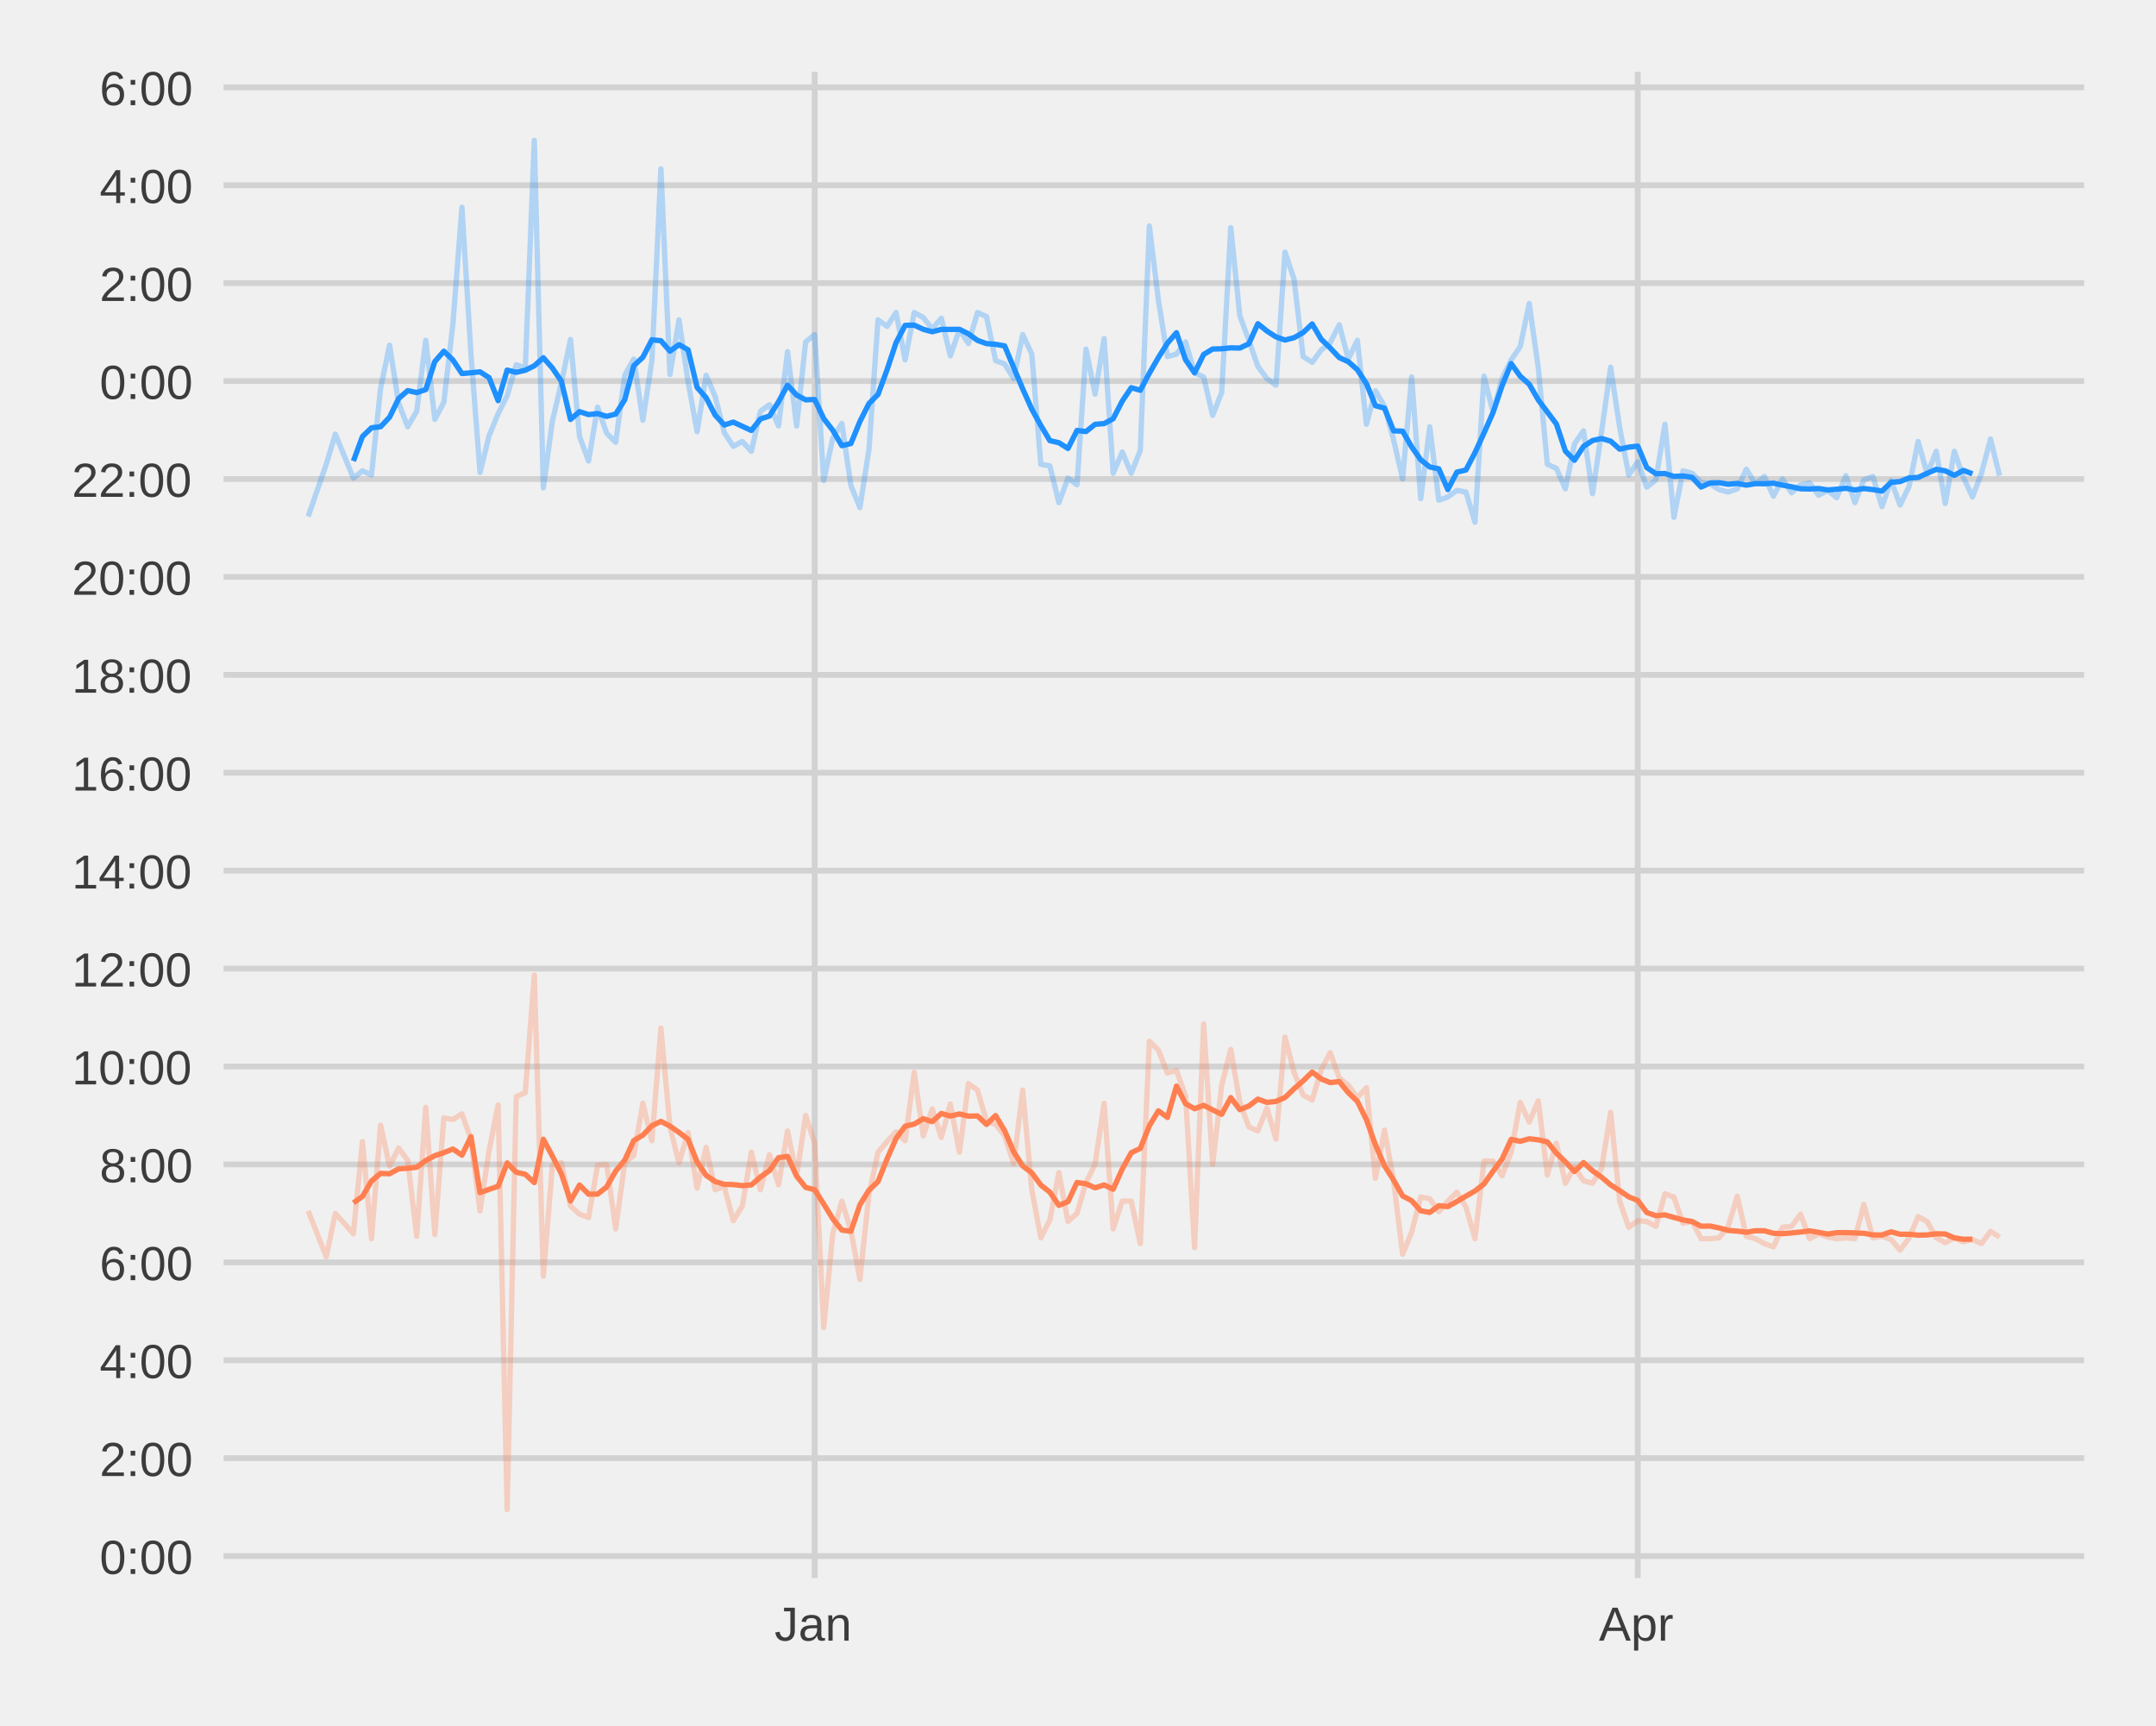
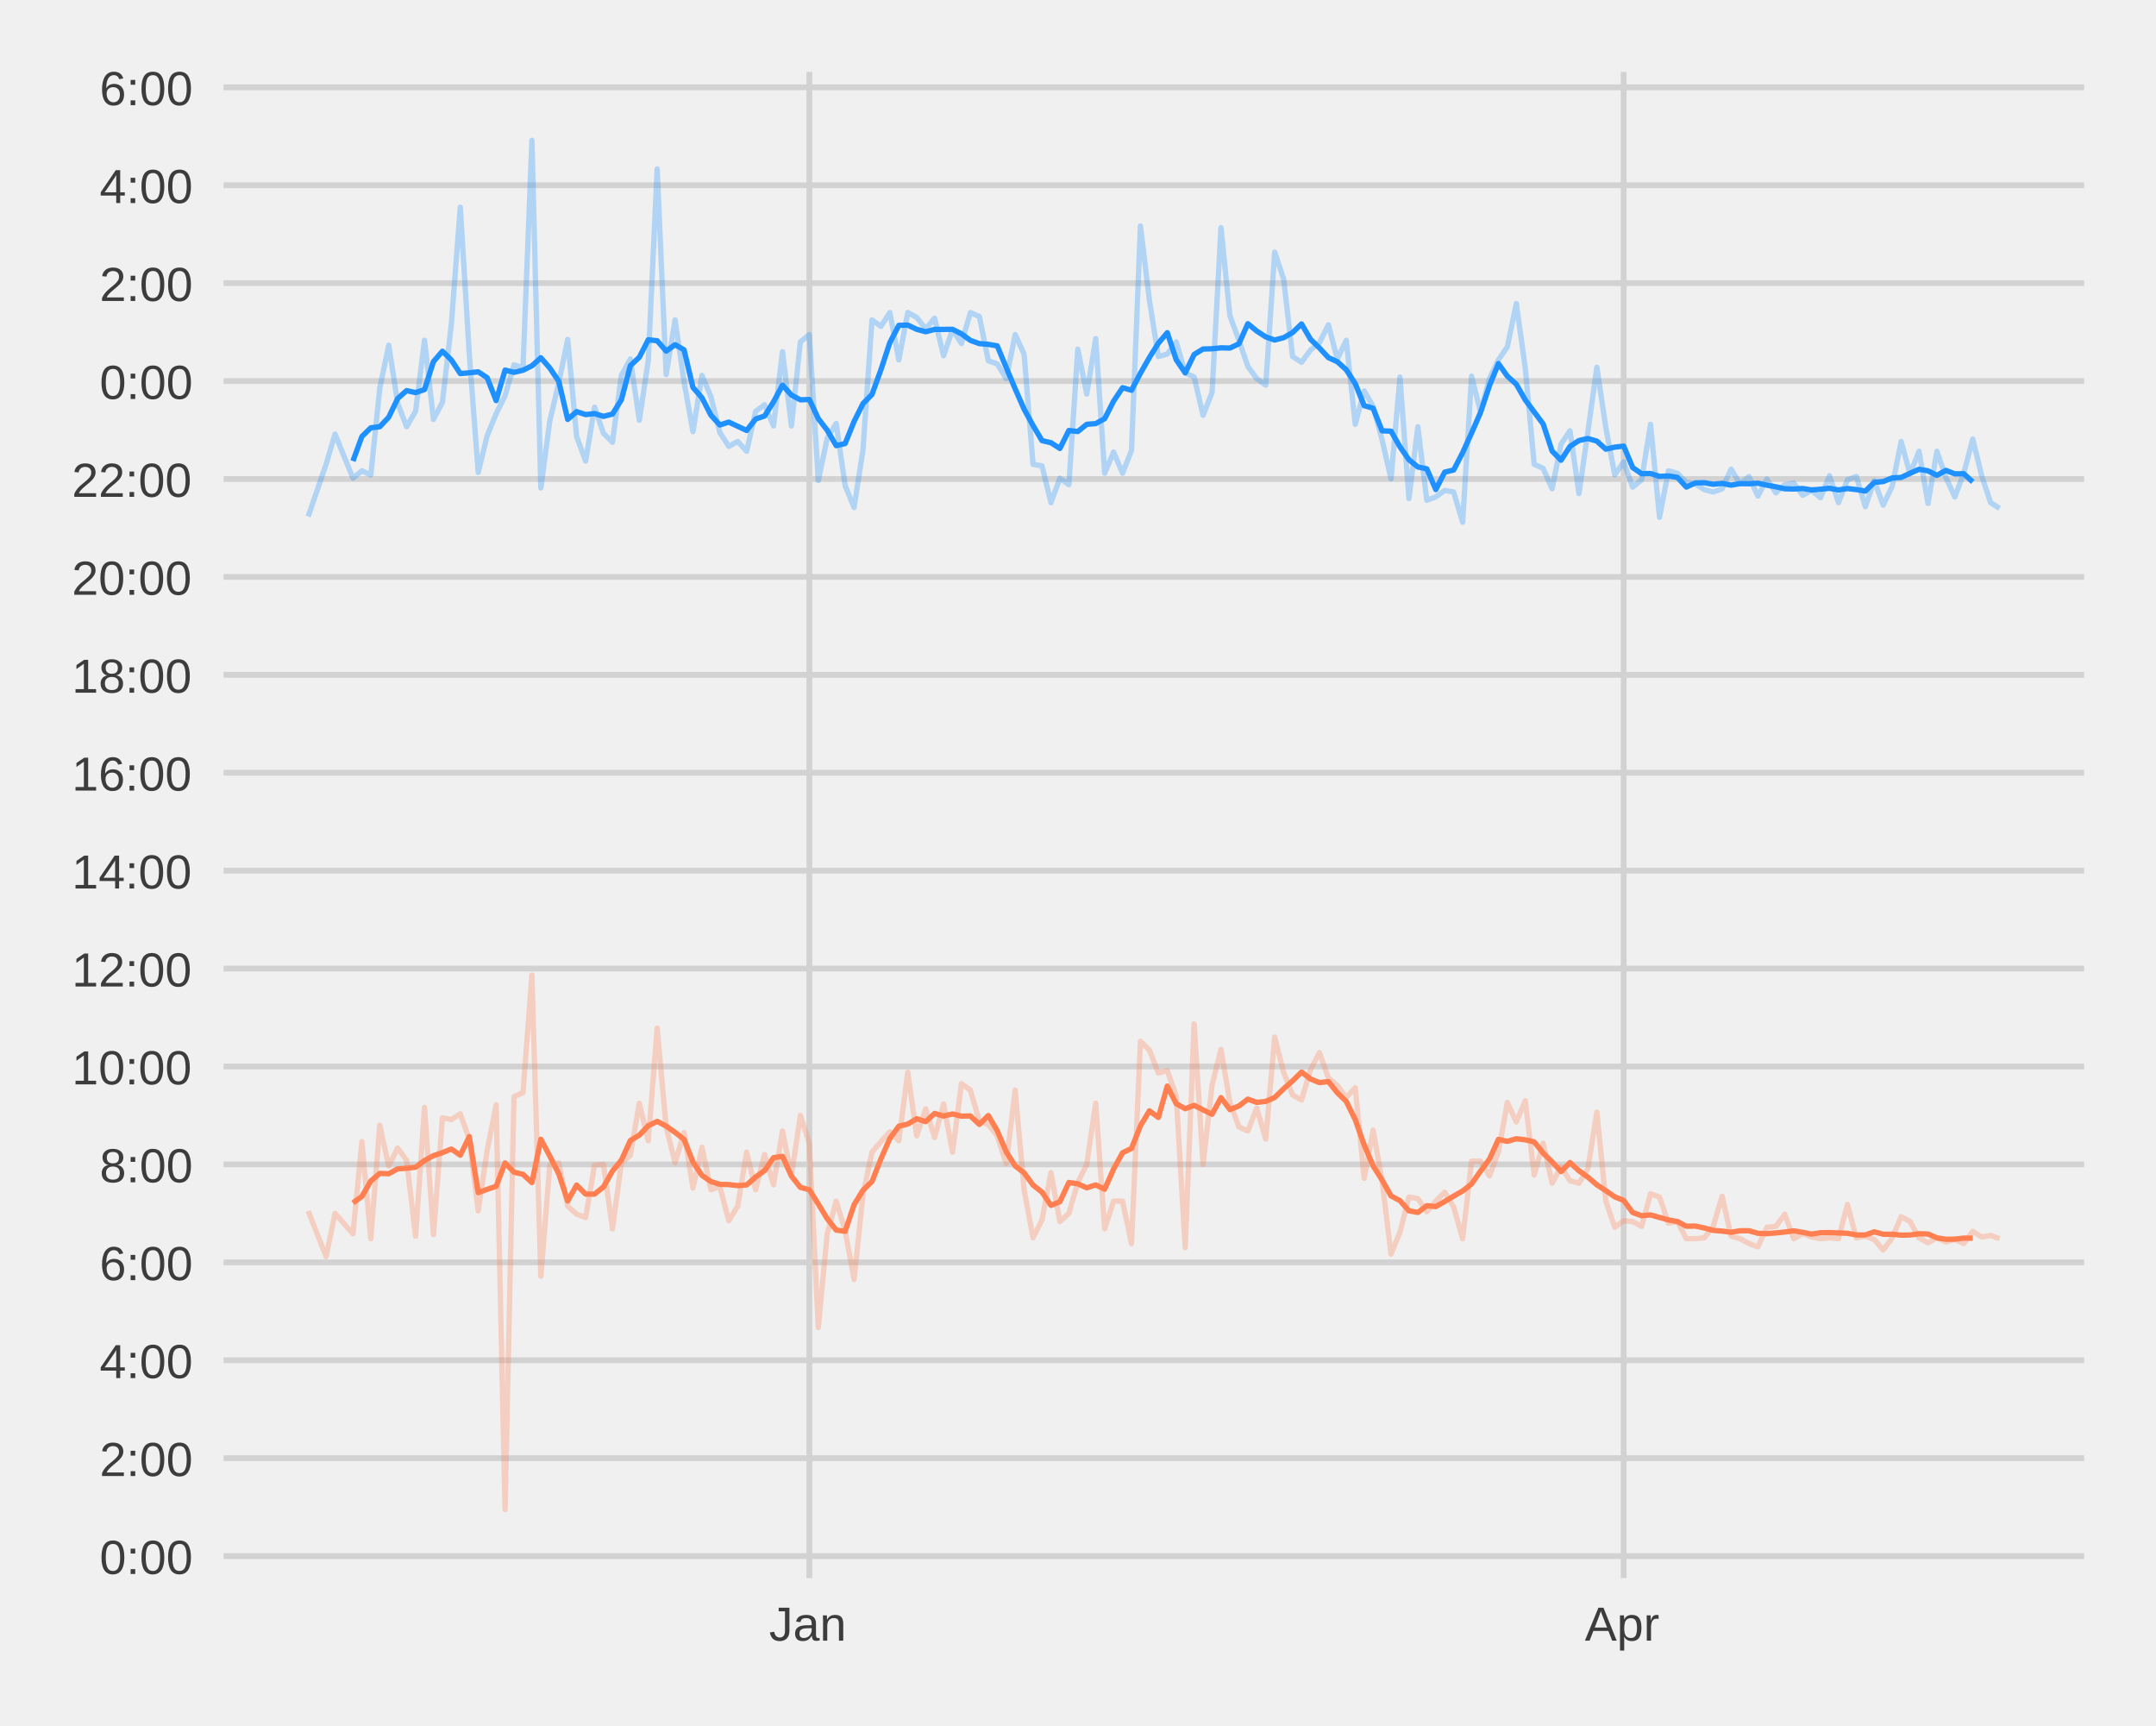
<svg xmlns="http://www.w3.org/2000/svg" viewBox="0 0 432.00 345.60">
  <defs>
    <style type="text/css">
    line, polyline, polygon, path, rect, circle {
      fill: none;
      stroke: #000000;
      stroke-linecap: round;
      stroke-linejoin: round;
      stroke-miterlimit: 10.00;
    }
  </style>
  </defs>
  <rect width="100%" height="100%" style="stroke: none; fill: #FFFFFF;" />
  <rect x="0.00" y="0.00" width="432.00" height="345.60" style="stroke-width: 1.16; stroke: none; fill: #F0F0F0;" />
  <defs>
    <clipPath id="cpNDQuODB8NDE3LjYwfDMxNi4xM3wxNC40MA==">
      <rect x="44.80" y="14.40" width="372.80" height="301.73" />
    </clipPath>
  </defs>
  <rect x="44.80" y="14.40" width="372.80" height="301.73" style="stroke-width: 1.16; stroke: none; fill: #F0F0F0;" clip-path="url(#cpNDQuODB8NDE3LjYwfDMxNi4xM3wxNC40MA==)" />
  <polyline points="44.80,311.74 417.60,311.74 " style="stroke-width: 1.16; stroke: #D2D2D2; stroke-linecap: butt;" clip-path="url(#cpNDQuODB8NDE3LjYwfDMxNi4xM3wxNC40MA==)" />
  <polyline points="44.80,292.12 417.60,292.12 " style="stroke-width: 1.16; stroke: #D2D2D2; stroke-linecap: butt;" clip-path="url(#cpNDQuODB8NDE3LjYwfDMxNi4xM3wxNC40MA==)" />
  <polyline points="44.80,272.50 417.60,272.50 " style="stroke-width: 1.16; stroke: #D2D2D2; stroke-linecap: butt;" clip-path="url(#cpNDQuODB8NDE3LjYwfDMxNi4xM3wxNC40MA==)" />
  <polyline points="44.80,252.89 417.60,252.89 " style="stroke-width: 1.16; stroke: #D2D2D2; stroke-linecap: butt;" clip-path="url(#cpNDQuODB8NDE3LjYwfDMxNi4xM3wxNC40MA==)" />
  <polyline points="44.80,233.27 417.60,233.27 " style="stroke-width: 1.16; stroke: #D2D2D2; stroke-linecap: butt;" clip-path="url(#cpNDQuODB8NDE3LjYwfDMxNi4xM3wxNC40MA==)" />
  <polyline points="44.80,213.65 417.60,213.65 " style="stroke-width: 1.16; stroke: #D2D2D2; stroke-linecap: butt;" clip-path="url(#cpNDQuODB8NDE3LjYwfDMxNi4xM3wxNC40MA==)" />
  <polyline points="44.80,194.04 417.60,194.04 " style="stroke-width: 1.16; stroke: #D2D2D2; stroke-linecap: butt;" clip-path="url(#cpNDQuODB8NDE3LjYwfDMxNi4xM3wxNC40MA==)" />
  <polyline points="44.80,174.42 417.60,174.42 " style="stroke-width: 1.16; stroke: #D2D2D2; stroke-linecap: butt;" clip-path="url(#cpNDQuODB8NDE3LjYwfDMxNi4xM3wxNC40MA==)" />
  <polyline points="44.80,154.80 417.60,154.80 " style="stroke-width: 1.16; stroke: #D2D2D2; stroke-linecap: butt;" clip-path="url(#cpNDQuODB8NDE3LjYwfDMxNi4xM3wxNC40MA==)" />
  <polyline points="44.80,135.19 417.60,135.19 " style="stroke-width: 1.16; stroke: #D2D2D2; stroke-linecap: butt;" clip-path="url(#cpNDQuODB8NDE3LjYwfDMxNi4xM3wxNC40MA==)" />
  <polyline points="44.80,115.57 417.60,115.57 " style="stroke-width: 1.16; stroke: #D2D2D2; stroke-linecap: butt;" clip-path="url(#cpNDQuODB8NDE3LjYwfDMxNi4xM3wxNC40MA==)" />
  <polyline points="44.80,95.96 417.60,95.96 " style="stroke-width: 1.16; stroke: #D2D2D2; stroke-linecap: butt;" clip-path="url(#cpNDQuODB8NDE3LjYwfDMxNi4xM3wxNC40MA==)" />
  <polyline points="44.80,76.34 417.60,76.34 " style="stroke-width: 1.16; stroke: #D2D2D2; stroke-linecap: butt;" clip-path="url(#cpNDQuODB8NDE3LjYwfDMxNi4xM3wxNC40MA==)" />
  <polyline points="44.80,56.72 417.60,56.72 " style="stroke-width: 1.16; stroke: #D2D2D2; stroke-linecap: butt;" clip-path="url(#cpNDQuODB8NDE3LjYwfDMxNi4xM3wxNC40MA==)" />
  <polyline points="44.80,37.11 417.60,37.11 " style="stroke-width: 1.16; stroke: #D2D2D2; stroke-linecap: butt;" clip-path="url(#cpNDQuODB8NDE3LjYwfDMxNi4xM3wxNC40MA==)" />
  <polyline points="44.80,17.49 417.60,17.49 " style="stroke-width: 1.16; stroke: #D2D2D2; stroke-linecap: butt;" clip-path="url(#cpNDQuODB8NDE3LjYwfDMxNi4xM3wxNC40MA==)" />
-   <polyline points="163.24,316.13 163.24,14.40 " style="stroke-width: 1.16; stroke: #D2D2D2; stroke-linecap: butt;" clip-path="url(#cpNDQuODB8NDE3LjYwfDMxNi4xM3wxNC40MA==)" />
-   <polyline points="328.16,316.13 328.16,14.40 " style="stroke-width: 1.16; stroke: #D2D2D2; stroke-linecap: butt;" clip-path="url(#cpNDQuODB8NDE3LjYwfDMxNi4xM3wxNC40MA==)" />
-   <polyline points="61.75,242.59 65.37,251.74 67.19,243.08 70.81,247.16 72.62,228.69 74.44,248.15 76.25,225.42 78.06,233.60 79.87,230.00 81.69,232.45 83.50,247.66 85.31,221.83 87.12,247.33 88.93,223.95 90.75,224.28 92.56,223.13 94.37,228.20 96.18,242.59 98.00,230.49 99.81,221.34 101.62,302.42 103.43,219.70 105.25,218.88 107.06,195.34 108.87,255.67 110.68,233.43 112.49,232.94 114.31,241.61 116.12,243.24 117.93,243.90 119.74,233.43 121.56,233.27 123.37,246.18 125.18,232.94 126.99,231.47 128.81,221.01 130.62,228.53 132.43,205.97 134.24,225.75 136.05,232.94 137.87,226.89 139.68,238.01 141.49,229.84 143.30,238.34 145.12,237.68 146.93,244.55 148.74,241.61 150.55,230.82 152.37,238.34 154.18,231.31 155.99,237.36 157.80,226.57 159.62,235.56 161.43,223.46 163.24,229.02 165.05,265.96 166.86,247.16 168.68,240.63 170.49,246.51 172.30,256.32 174.11,239.32 175.93,230.82 177.74,228.69 179.55,226.73 181.36,228.53 183.18,214.80 184.99,227.55 186.80,222.15 188.61,227.88 190.42,221.17 192.24,230.82 194.05,217.09 195.86,218.39 197.67,224.61 199.49,225.26 201.30,227.55 203.11,233.11 204.92,218.39 206.74,238.34 208.55,247.98 210.36,244.39 212.17,234.90 213.99,244.71 215.80,243.08 217.61,236.87 219.42,233.27 221.23,221.01 223.05,246.18 224.86,240.63 226.67,240.63 228.48,249.13 230.30,208.59 232.11,210.38 233.92,214.96 235.73,214.47 237.55,219.54 239.36,249.94 241.17,205.15 242.98,233.27 244.79,217.41 246.61,210.22 248.42,220.85 250.23,225.75 252.04,226.57 253.86,221.99 255.67,228.20 257.48,207.77 259.29,214.80 261.11,219.37 262.92,220.36 264.73,214.31 266.54,210.87 268.35,215.94 270.17,217.41 271.98,219.87 273.79,217.90 275.60,236.05 277.42,226.40 279.23,236.54 281.04,251.25 282.85,246.84 284.67,239.81 286.48,240.14 288.29,242.75 290.10,240.63 291.92,238.83 293.73,241.77 295.54,248.15 297.35,232.62 299.16,232.62 300.98,235.56 302.79,230.82 304.60,220.85 306.41,224.77 308.23,220.52 310.04,235.39 311.85,229.02 313.66,237.03 315.48,233.76 317.29,236.54 319.10,237.03 320.91,234.09 322.72,222.81 324.54,240.63 326.35,245.86 328.16,244.55 329.97,244.71 331.79,245.69 333.60,239.15 335.41,239.81 337.22,245.04 339.04,244.71 340.85,248.15 342.66,248.15 344.47,247.98 346.28,245.69 348.10,239.65 349.91,247.66 351.72,248.15 353.53,249.13 355.35,249.78 357.16,245.86 358.97,245.69 360.78,243.24 362.60,248.15 364.41,247.16 366.22,247.82 368.03,248.15 369.85,247.98 371.66,248.15 373.47,241.28 375.28,247.98 377.09,247.66 378.91,248.31 380.72,250.43 382.53,247.98 384.34,243.73 386.16,244.71 387.97,247.98 389.78,248.96 391.59,247.98 393.41,248.80 395.22,248.31 397.03,249.13 398.84,246.67 400.65,247.82 " style="stroke-width: 1.07; stroke: #FF7F50; stroke-opacity: 0.30; stroke-linecap: butt;" clip-path="url(#cpNDQuODB8NDE3LjYwfDMxNi4xM3wxNC40MA==)" />
-   <polyline points="61.75,103.47 65.37,93.01 67.19,86.96 70.81,95.79 72.62,94.32 74.44,95.14 76.25,77.81 78.06,69.15 79.87,80.75 81.69,85.49 83.50,82.39 85.31,68.17 87.12,84.02 88.93,80.59 90.75,64.90 92.56,41.52 94.37,70.94 96.18,94.65 98.00,87.29 99.81,82.88 101.62,79.28 103.43,73.07 105.25,73.72 107.06,28.12 108.87,97.75 110.68,84.35 112.49,76.67 114.31,68.00 116.12,87.45 117.93,92.36 119.74,81.57 121.56,86.80 123.37,88.60 125.18,75.19 126.99,71.93 128.81,84.19 130.62,72.25 132.43,33.84 134.24,75.03 136.05,64.08 137.87,76.50 139.68,86.47 141.49,75.19 143.30,79.44 145.12,86.64 146.93,89.42 148.74,88.44 150.55,90.40 152.37,82.39 154.18,81.08 155.99,85.33 157.80,70.45 159.62,85.33 161.43,68.49 163.24,67.02 165.05,96.28 166.86,87.78 168.68,84.84 170.49,97.26 172.30,101.68 174.11,90.07 175.93,64.08 177.74,65.39 179.55,62.61 181.36,72.09 183.18,62.61 184.99,63.59 186.80,65.88 188.61,63.75 190.42,71.27 192.24,66.04 194.05,68.82 195.86,62.61 197.67,63.42 199.49,72.25 201.30,72.91 203.11,75.85 204.92,67.02 206.74,70.94 208.55,93.01 210.36,93.34 212.17,100.70 213.99,95.79 215.80,97.10 217.61,69.96 219.42,78.95 221.23,67.84 223.05,94.81 224.86,90.56 226.67,94.81 228.48,90.23 230.30,45.28 232.11,60.16 233.92,71.43 235.73,70.94 237.55,68.49 239.36,74.70 241.17,75.52 242.98,83.20 244.79,78.63 246.61,45.61 248.42,63.26 250.23,68.17 252.04,73.40 253.86,75.85 255.67,77.16 257.48,50.51 259.29,55.90 261.11,71.43 262.92,72.58 264.73,70.13 266.54,68.66 268.35,65.06 270.17,71.93 271.98,68.17 273.79,85.00 275.60,78.30 277.42,81.41 279.23,88.11 281.04,95.96 282.85,75.52 284.67,99.88 286.48,85.49 288.29,100.21 290.10,99.55 291.92,98.24 293.73,98.57 295.54,104.62 297.35,75.36 299.16,82.55 300.98,75.85 302.79,72.09 304.60,69.47 306.41,60.81 308.23,73.72 310.04,93.01 311.85,93.83 313.66,97.92 315.48,88.93 317.29,86.31 319.10,98.90 320.91,86.47 322.72,73.56 324.54,85.66 326.35,95.14 328.16,92.52 329.97,97.59 331.79,96.12 333.60,85.00 335.41,103.64 337.22,94.32 339.04,94.81 340.85,96.61 342.66,96.94 344.47,98.08 346.28,98.57 348.10,97.92 349.91,93.99 351.72,96.94 353.53,95.46 355.35,99.39 357.16,95.96 358.97,98.73 360.78,97.10 362.60,96.77 364.41,99.22 366.22,98.24 368.03,99.71 369.85,95.30 371.66,100.70 373.47,96.12 375.28,95.46 377.09,101.51 378.91,96.28 380.72,101.19 382.53,97.43 384.34,88.44 386.16,94.97 387.97,90.40 389.78,100.86 391.59,90.40 393.41,95.63 395.22,99.55 397.03,94.81 398.84,87.95 400.65,95.30 " style="stroke-width: 1.07; stroke: #1E90FF; stroke-opacity: 0.30; stroke-linecap: butt;" clip-path="url(#cpNDQuODB8NDE3LjYwfDMxNi4xM3wxNC40MA==)" />
-   <polyline points="70.81,240.98 72.62,239.69 74.44,236.59 76.25,235.07 78.06,235.14 79.87,234.16 81.69,234.04 83.50,233.83 85.31,232.50 87.12,231.52 88.93,230.91 90.75,230.19 92.56,231.42 94.37,227.71 96.18,238.92 98.00,238.27 99.81,237.66 101.62,232.97 103.43,234.83 105.25,235.25 107.06,236.91 108.87,228.23 110.68,231.59 112.49,235.16 114.31,240.60 116.12,237.40 117.93,239.22 119.74,239.22 121.56,237.78 123.37,234.60 125.18,232.41 126.99,228.48 128.81,227.41 130.62,225.52 132.43,224.65 134.24,225.59 136.05,226.85 137.87,228.25 139.68,232.78 141.49,235.46 143.30,236.70 145.12,237.26 146.93,237.31 148.74,237.52 150.55,237.38 152.37,235.79 154.18,234.51 155.99,231.92 157.80,231.66 159.62,235.61 161.43,237.87 163.24,238.34 165.05,241.19 166.86,244.15 168.68,246.42 170.49,246.67 172.30,241.35 174.11,238.43 175.93,236.70 177.74,232.17 179.55,228.06 181.36,225.61 183.18,225.19 184.99,224.12 186.80,224.70 188.61,223.06 190.42,223.58 192.24,223.16 194.05,223.60 195.86,223.56 197.67,225.26 199.49,223.48 201.30,226.52 203.11,230.75 204.92,233.57 206.74,234.95 208.55,237.40 210.36,238.83 212.17,241.47 213.99,240.74 215.80,236.89 217.61,237.15 219.42,237.96 221.23,237.38 223.05,238.24 224.86,234.20 226.67,230.93 228.48,230.07 230.30,225.54 232.11,222.53 233.92,223.86 235.73,217.58 237.55,221.10 239.36,222.11 241.17,221.43 242.98,222.34 244.79,223.23 246.61,219.89 248.42,222.29 250.23,221.57 252.04,220.19 253.86,220.85 255.67,220.64 257.48,219.87 259.29,218.11 261.11,216.53 262.92,214.77 264.73,216.15 266.54,216.88 268.35,216.67 270.17,218.91 271.98,220.64 273.79,224.30 275.60,229.35 277.42,233.55 279.23,236.40 281.04,239.58 282.85,240.53 284.67,242.56 286.48,242.89 288.29,241.54 290.10,241.72 291.92,240.70 293.73,239.62 295.54,238.59 297.35,237.19 299.16,234.62 300.98,232.20 302.79,228.25 304.60,228.65 306.41,228.13 308.23,228.34 310.04,228.76 311.85,231.00 313.66,232.76 315.48,234.69 317.29,232.90 319.10,234.55 320.91,235.82 322.72,237.36 324.54,238.52 326.35,239.76 328.16,240.49 329.97,242.91 331.79,243.55 333.60,243.38 335.41,243.90 337.22,244.39 339.04,244.71 340.85,245.65 342.66,245.62 344.47,246.00 346.28,246.49 348.10,246.63 349.91,246.86 351.72,246.56 353.53,246.56 355.35,247.07 357.16,247.14 358.97,247.00 360.78,246.81 362.60,246.58 364.41,246.88 366.22,247.23 368.03,246.95 369.85,246.93 371.66,247.00 373.47,247.07 375.28,247.40 377.09,247.40 378.91,246.77 380.72,247.26 382.53,247.26 384.34,247.44 386.16,247.40 387.97,247.16 389.78,247.21 391.59,247.98 393.41,248.26 395.22,248.24 " style="stroke-width: 1.07; stroke: #FF7F50; stroke-linecap: butt;" clip-path="url(#cpNDQuODB8NDE3LjYwfDMxNi4xM3wxNC40MA==)" />
-   <polyline points="70.81,92.36 72.62,87.45 74.44,85.70 76.25,85.49 78.06,83.58 79.87,79.84 81.69,78.25 83.50,78.65 85.31,78.04 87.12,72.44 88.93,70.36 90.75,72.11 92.56,74.84 94.37,74.68 96.18,74.49 98.00,75.66 99.81,80.26 101.62,74.14 103.43,74.59 105.25,74.17 107.06,73.28 108.87,71.67 110.68,73.72 112.49,76.39 114.31,84.02 116.12,82.46 117.93,83.06 119.74,82.85 121.56,83.41 123.37,82.95 125.18,80.08 126.99,73.26 128.81,71.57 130.62,68.07 132.43,68.26 134.24,70.34 136.05,69.05 137.87,70.08 139.68,77.62 141.49,79.68 143.30,83.16 145.12,85.14 146.93,84.56 148.74,85.40 150.55,86.24 152.37,83.93 154.18,83.34 155.99,80.50 157.80,77.16 159.62,79.14 161.43,80.10 163.24,80.03 165.05,83.86 166.86,86.19 168.68,89.28 170.49,88.86 172.30,84.44 174.11,80.85 175.93,79.02 177.74,74.07 179.55,68.63 181.36,65.18 183.18,65.13 184.99,65.97 186.80,66.46 188.61,65.99 190.42,65.99 192.24,65.97 194.05,66.88 195.86,68.19 197.67,68.84 199.49,68.98 201.30,69.29 203.11,73.63 204.92,77.90 206.74,81.97 208.55,85.24 210.36,88.27 212.17,88.69 213.99,89.84 215.80,86.24 217.61,86.45 219.42,85.00 221.23,84.86 223.05,83.88 224.86,80.36 226.67,77.67 228.48,78.18 230.30,74.77 232.11,71.62 233.92,68.75 235.73,66.65 237.55,72.07 239.36,74.70 241.17,71.01 242.98,69.92 244.79,69.87 246.61,69.68 248.42,69.73 250.23,68.87 252.04,64.85 253.86,66.32 255.67,67.49 257.48,68.12 259.29,67.65 261.11,66.62 262.92,64.90 264.73,67.96 266.54,69.71 268.35,71.64 270.17,72.46 271.98,74.07 273.79,76.85 275.60,81.27 277.42,81.78 279.23,86.31 281.04,86.38 282.85,89.51 284.67,92.10 286.48,93.55 288.29,93.92 290.10,98.08 291.92,94.58 293.73,94.16 295.54,90.68 297.35,86.75 299.16,82.64 300.98,77.25 302.79,72.84 304.60,75.36 306.41,76.97 308.23,80.12 310.04,82.53 311.85,84.93 313.66,90.37 315.48,92.20 317.29,89.42 319.10,88.25 320.91,87.85 322.72,88.37 324.54,89.98 326.35,89.58 328.16,89.37 329.97,93.67 331.79,94.90 333.60,94.86 335.41,95.44 337.22,95.35 339.04,95.63 340.85,97.57 342.66,96.75 344.47,96.70 346.28,97.01 348.10,96.84 349.91,97.19 351.72,96.89 353.53,96.91 355.35,96.80 357.16,97.19 358.97,97.52 360.78,97.92 362.60,97.96 364.41,97.87 366.22,98.15 368.03,98.01 369.85,97.82 371.66,98.15 373.47,97.87 375.28,98.08 377.09,98.38 378.91,96.63 380.72,96.47 382.53,95.74 384.34,95.65 386.16,94.81 387.97,94.02 389.78,94.32 391.59,95.23 393.41,94.23 395.22,94.93 " style="stroke-width: 1.07; stroke: #1E90FF; stroke-linecap: butt;" clip-path="url(#cpNDQuODB8NDE3LjYwfDMxNi4xM3wxNC40MA==)" />
+   <polyline points="162.17,316.13 162.17,14.40 " style="stroke-width: 1.16; stroke: #D2D2D2; stroke-linecap: butt;" clip-path="url(#cpNDQuODB8NDE3LjYwfDMxNi4xM3wxNC40MA==)" />
+   <polyline points="325.34,316.13 325.34,14.40 " style="stroke-width: 1.16; stroke: #D2D2D2; stroke-linecap: butt;" clip-path="url(#cpNDQuODB8NDE3LjYwfDMxNi4xM3wxNC40MA==)" />
+   <polyline points="61.75,242.59 65.34,251.74 67.13,243.08 70.72,247.16 72.51,228.69 74.30,248.15 76.09,225.42 77.89,233.60 79.68,230.00 81.47,232.45 83.27,247.66 85.06,221.83 86.85,247.33 88.65,223.95 90.44,224.28 92.23,223.13 94.03,228.20 95.82,242.59 97.61,230.49 99.41,221.34 101.20,302.42 102.99,219.70 104.79,218.88 106.58,195.34 108.37,255.67 110.16,233.43 111.96,232.94 113.75,241.61 115.54,243.24 117.34,243.90 119.13,233.43 120.92,233.27 122.72,246.18 124.51,232.94 126.30,231.47 128.10,221.01 129.89,228.53 131.68,205.97 133.48,225.75 135.27,232.94 137.06,226.89 138.85,238.01 140.65,229.84 142.44,238.34 144.23,237.68 146.03,244.55 147.82,241.61 149.61,230.82 151.41,238.34 153.20,231.31 154.99,237.36 156.79,226.57 158.58,235.56 160.37,223.46 162.17,229.02 163.96,265.96 165.75,247.16 167.55,240.63 169.34,246.51 171.13,256.32 172.92,239.32 174.72,230.82 176.51,228.69 178.30,226.73 180.10,228.53 181.89,214.80 183.68,227.55 185.48,222.15 187.27,227.88 189.06,221.17 190.86,230.82 192.65,217.09 194.44,218.39 196.24,224.61 198.03,225.26 199.82,227.55 201.62,233.11 203.41,218.39 205.20,238.34 206.99,247.98 208.79,244.39 210.58,234.90 212.37,244.71 214.17,243.08 215.96,236.87 217.75,233.27 219.55,221.01 221.34,246.18 223.13,240.63 224.93,240.63 226.72,249.13 228.51,208.59 230.31,210.38 232.10,214.96 233.89,214.47 235.68,219.54 237.48,249.94 239.27,205.15 241.06,233.27 242.86,217.41 244.65,210.22 246.44,220.85 248.24,225.75 250.03,226.57 251.82,221.99 253.62,228.20 255.41,207.77 257.20,214.80 259.00,219.37 260.79,220.36 262.58,214.31 264.38,210.87 266.17,215.94 267.96,217.41 269.75,219.87 271.55,217.90 273.34,236.05 275.13,226.40 276.93,236.54 278.72,251.25 280.51,246.84 282.31,239.81 284.10,240.14 285.89,242.75 287.69,240.63 289.48,238.83 291.27,241.77 293.07,248.15 294.86,232.62 296.65,232.62 298.45,235.56 300.24,230.82 302.03,220.85 303.82,224.77 305.62,220.52 307.41,235.39 309.20,229.02 311.00,237.03 312.79,233.76 314.58,236.54 316.38,237.03 318.17,234.09 319.96,222.81 321.76,240.63 323.55,245.86 325.34,244.55 327.14,244.71 328.93,245.69 330.72,239.15 332.52,239.81 334.31,245.04 336.10,244.71 337.89,248.15 339.69,248.15 341.48,247.98 343.27,245.69 345.07,239.65 346.86,247.66 348.65,248.15 350.45,249.13 352.24,249.78 354.03,245.86 355.83,245.69 357.62,243.24 359.41,248.15 361.21,247.16 363.00,247.82 364.79,248.15 366.58,247.98 368.38,248.15 370.17,241.28 371.96,247.98 373.76,247.66 375.55,248.31 377.34,250.43 379.14,247.98 380.93,243.73 382.72,244.71 384.52,247.98 386.31,248.96 388.10,247.98 389.90,248.80 391.69,248.31 393.48,249.13 395.28,246.67 397.07,247.82 398.86,247.49 400.65,248.15 " style="stroke-width: 1.07; stroke: #FF7F50; stroke-opacity: 0.30; stroke-linecap: butt;" clip-path="url(#cpNDQuODB8NDE3LjYwfDMxNi4xM3wxNC40MA==)" />
+   <polyline points="61.75,103.47 65.34,93.01 67.13,86.96 70.72,95.79 72.51,94.32 74.30,95.14 76.09,77.81 77.89,69.15 79.68,80.75 81.47,85.49 83.27,82.39 85.06,68.17 86.85,84.02 88.65,80.59 90.44,64.90 92.23,41.52 94.03,70.94 95.82,94.65 97.61,87.29 99.41,82.88 101.20,79.28 102.99,73.07 104.79,73.72 106.58,28.12 108.37,97.75 110.16,84.35 111.96,76.67 113.75,68.00 115.54,87.45 117.34,92.36 119.13,81.57 120.92,86.80 122.72,88.60 124.51,75.19 126.30,71.93 128.10,84.19 129.89,72.25 131.68,33.84 133.48,75.03 135.27,64.08 137.06,76.50 138.85,86.47 140.65,75.19 142.44,79.44 144.23,86.64 146.03,89.42 147.82,88.44 149.61,90.40 151.41,82.39 153.20,81.08 154.99,85.33 156.79,70.45 158.58,85.33 160.37,68.49 162.17,67.02 163.96,96.28 165.75,87.78 167.55,84.84 169.34,97.26 171.13,101.68 172.92,90.07 174.72,64.08 176.51,65.39 178.30,62.61 180.10,72.09 181.89,62.61 183.68,63.59 185.48,65.88 187.27,63.75 189.06,71.27 190.86,66.04 192.65,68.82 194.44,62.61 196.24,63.42 198.03,72.25 199.82,72.91 201.62,75.85 203.41,67.02 205.20,70.94 206.99,93.01 208.79,93.34 210.58,100.70 212.37,95.79 214.17,97.10 215.96,69.96 217.75,78.95 219.55,67.84 221.34,94.81 223.13,90.56 224.93,94.81 226.72,90.23 228.51,45.28 230.31,60.16 232.10,71.43 233.89,70.94 235.68,68.49 237.48,74.70 239.27,75.52 241.06,83.20 242.86,78.63 244.65,45.61 246.44,63.26 248.24,68.17 250.03,73.40 251.82,75.85 253.62,77.16 255.41,50.51 257.20,55.90 259.00,71.43 260.79,72.58 262.58,70.13 264.38,68.66 266.17,65.06 267.96,71.93 269.75,68.17 271.55,85.00 273.34,78.30 275.13,81.41 276.93,88.11 278.72,95.96 280.51,75.52 282.31,99.88 284.10,85.49 285.89,100.21 287.69,99.55 289.48,98.24 291.27,98.57 293.07,104.62 294.86,75.36 296.65,82.55 298.45,75.85 300.24,72.09 302.03,69.47 303.82,60.81 305.62,73.72 307.41,93.01 309.20,93.83 311.00,97.92 312.79,88.93 314.58,86.31 316.38,98.90 318.17,86.47 319.96,73.56 321.76,85.66 323.55,95.14 325.34,92.52 327.14,97.59 328.93,96.12 330.72,85.00 332.52,103.64 334.31,94.32 336.10,94.81 337.89,96.61 339.69,96.94 341.48,98.08 343.27,98.57 345.07,97.92 346.86,93.99 348.65,96.94 350.45,95.46 352.24,99.39 354.03,95.96 355.83,98.73 357.62,97.10 359.41,96.77 361.21,99.22 363.00,98.24 364.79,99.71 366.58,95.30 368.38,100.70 370.17,96.12 371.96,95.46 373.76,101.51 375.55,96.28 377.34,101.19 379.14,97.43 380.93,88.44 382.72,94.97 384.52,90.40 386.31,100.86 388.10,90.40 389.90,95.63 391.69,99.55 393.48,94.81 395.28,87.95 397.07,95.30 398.86,100.70 400.65,101.84 " style="stroke-width: 1.07; stroke: #1E90FF; stroke-opacity: 0.30; stroke-linecap: butt;" clip-path="url(#cpNDQuODB8NDE3LjYwfDMxNi4xM3wxNC40MA==)" />
+   <polyline points="70.72,240.98 72.51,239.69 74.30,236.59 76.09,235.07 77.89,235.14 79.68,234.16 81.47,234.04 83.27,233.83 85.06,232.50 86.85,231.52 88.65,230.91 90.44,230.19 92.23,231.42 94.03,227.71 95.82,238.92 97.61,238.27 99.41,237.66 101.20,232.97 102.99,234.83 104.79,235.25 106.58,236.91 108.37,228.23 110.16,231.59 111.96,235.16 113.75,240.60 115.54,237.40 117.34,239.22 119.13,239.22 120.92,237.78 122.72,234.60 124.51,232.41 126.30,228.48 128.10,227.41 129.89,225.52 131.68,224.65 133.48,225.59 135.27,226.85 137.06,228.25 138.85,232.78 140.65,235.46 142.44,236.70 144.23,237.26 146.03,237.31 147.82,237.52 149.61,237.38 151.41,235.79 153.20,234.51 154.99,231.92 156.79,231.66 158.58,235.61 160.37,237.87 162.17,238.34 163.96,241.19 165.75,244.15 167.55,246.42 169.34,246.67 171.13,241.35 172.92,238.43 174.72,236.70 176.51,232.17 178.30,228.06 180.10,225.61 181.89,225.19 183.68,224.12 185.48,224.70 187.27,223.06 189.06,223.58 190.86,223.16 192.65,223.60 194.44,223.56 196.24,225.26 198.03,223.48 199.82,226.52 201.62,230.75 203.41,233.57 205.20,234.95 206.99,237.40 208.79,238.83 210.58,241.47 212.37,240.74 214.17,236.89 215.96,237.15 217.75,237.96 219.55,237.38 221.34,238.24 223.13,234.20 224.93,230.93 226.72,230.07 228.51,225.54 230.31,222.53 232.10,223.86 233.89,217.58 235.68,221.10 237.48,222.11 239.27,221.43 241.06,222.34 242.86,223.23 244.65,219.89 246.44,222.29 248.24,221.57 250.03,220.19 251.82,220.85 253.62,220.64 255.41,219.87 257.20,218.11 259.00,216.53 260.79,214.77 262.58,216.15 264.38,216.88 266.17,216.67 267.96,218.91 269.75,220.64 271.55,224.30 273.34,229.35 275.13,233.55 276.93,236.40 278.72,239.58 280.51,240.53 282.31,242.56 284.10,242.89 285.89,241.54 287.69,241.72 289.48,240.70 291.27,239.62 293.07,238.59 294.86,237.19 296.65,234.62 298.45,232.20 300.24,228.25 302.03,228.65 303.82,228.13 305.62,228.34 307.41,228.76 309.20,231.00 311.00,232.76 312.79,234.69 314.58,232.90 316.38,234.55 318.17,235.82 319.96,237.36 321.76,238.52 323.55,239.76 325.34,240.49 327.14,242.91 328.93,243.55 330.72,243.38 332.52,243.90 334.31,244.39 336.10,244.71 337.89,245.65 339.69,245.62 341.48,246.00 343.27,246.49 345.07,246.63 346.86,246.86 348.65,246.56 350.45,246.56 352.24,247.07 354.03,247.14 355.83,247.00 357.62,246.81 359.41,246.58 361.21,246.88 363.00,247.23 364.79,246.95 366.58,246.93 368.38,247.00 370.17,247.07 371.96,247.40 373.76,247.40 375.55,246.77 377.34,247.26 379.14,247.26 380.93,247.44 382.72,247.40 384.52,247.16 386.31,247.21 388.10,247.98 389.90,248.26 391.69,248.24 393.48,248.03 395.28,248.05 " style="stroke-width: 1.07; stroke: #FF7F50; stroke-linecap: butt;" clip-path="url(#cpNDQuODB8NDE3LjYwfDMxNi4xM3wxNC40MA==)" />
+   <polyline points="70.72,92.36 72.51,87.45 74.30,85.70 76.09,85.49 77.89,83.58 79.68,79.84 81.47,78.25 83.27,78.65 85.06,78.04 86.85,72.44 88.65,70.36 90.44,72.11 92.23,74.84 94.03,74.68 95.82,74.49 97.61,75.66 99.41,80.26 101.20,74.14 102.99,74.59 104.79,74.17 106.58,73.28 108.37,71.67 110.16,73.72 111.96,76.39 113.75,84.02 115.54,82.46 117.34,83.06 119.13,82.85 120.92,83.41 122.72,82.95 124.51,80.08 126.30,73.26 128.10,71.57 129.89,68.07 131.68,68.26 133.48,70.34 135.27,69.05 137.06,70.08 138.85,77.62 140.65,79.68 142.44,83.16 144.23,85.14 146.03,84.56 147.82,85.40 149.61,86.24 151.41,83.93 153.20,83.34 154.99,80.50 156.79,77.16 158.58,79.14 160.37,80.10 162.17,80.03 163.96,83.86 165.75,86.19 167.55,89.28 169.34,88.86 171.13,84.44 172.92,80.85 174.72,79.02 176.51,74.07 178.30,68.63 180.10,65.18 181.89,65.13 183.68,65.97 185.48,66.46 187.27,65.99 189.06,65.99 190.86,65.97 192.65,66.88 194.44,68.19 196.24,68.84 198.03,68.98 199.82,69.29 201.62,73.63 203.41,77.90 205.20,81.97 206.99,85.24 208.79,88.27 210.58,88.69 212.37,89.84 214.17,86.24 215.96,86.45 217.75,85.00 219.55,84.86 221.34,83.88 223.13,80.36 224.93,77.67 226.72,78.18 228.51,74.77 230.31,71.62 232.10,68.75 233.89,66.65 235.68,72.07 237.48,74.70 239.27,71.01 241.06,69.92 242.86,69.87 244.65,69.68 246.44,69.73 248.24,68.87 250.03,64.85 251.82,66.32 253.62,67.49 255.41,68.12 257.20,67.65 259.00,66.62 260.79,64.90 262.58,67.96 264.38,69.71 266.17,71.64 267.96,72.46 269.75,74.07 271.55,76.85 273.34,81.27 275.13,81.78 276.93,86.31 278.72,86.38 280.51,89.51 282.31,92.10 284.10,93.55 285.89,93.92 287.69,98.08 289.48,94.58 291.27,94.16 293.07,90.68 294.86,86.75 296.65,82.64 298.45,77.25 300.24,72.84 302.03,75.36 303.82,76.97 305.62,80.12 307.41,82.53 309.20,84.93 311.00,90.37 312.79,92.20 314.58,89.42 316.38,88.25 318.17,87.85 319.96,88.37 321.76,89.98 323.55,89.58 325.34,89.37 327.14,93.67 328.93,94.90 330.72,94.86 332.52,95.44 334.31,95.35 336.10,95.63 337.89,97.57 339.69,96.75 341.48,96.70 343.27,97.01 345.07,96.84 346.86,97.19 348.65,96.89 350.45,96.91 352.24,96.80 354.03,97.19 355.83,97.52 357.62,97.92 359.41,97.96 361.21,97.87 363.00,98.15 364.79,98.01 366.58,97.82 368.38,98.15 370.17,97.87 371.96,98.08 373.76,98.38 375.55,96.63 377.34,96.47 379.14,95.74 380.93,95.65 382.72,94.81 384.52,94.02 386.31,94.32 388.10,95.23 389.90,94.23 391.69,94.93 393.48,94.90 395.28,96.54 " style="stroke-width: 1.07; stroke: #1E90FF; stroke-linecap: butt;" clip-path="url(#cpNDQuODB8NDE3LjYwfDMxNi4xM3wxNC40MA==)" />
  <rect x="44.80" y="14.40" width="372.80" height="301.73" style="stroke-width: 1.16; stroke: none;" clip-path="url(#cpNDQuODB8NDE3LjYwfDMxNi4xM3wxNC40MA==)" />
  <defs>
    <clipPath id="cpMC4wMHw0MzIuMDB8MzQ1LjYwfDAuMDA=">
      <rect x="0.00" y="0.00" width="432.00" height="345.60" />
    </clipPath>
  </defs>
  <g clip-path="url(#cpMC4wMHw0MzIuMDB8MzQ1LjYwfDAuMDA=)">
    <text x="19.96" y="315.31" style="font-size: 9.60px; fill: #3C3C3C; font-family: Arial;" textLength="19.46px" lengthAdjust="spacingAndGlyphs">0:00</text>
  </g>
  <g clip-path="url(#cpMC4wMHw0MzIuMDB8MzQ1LjYwfDAuMDA=)">
    <text x="19.96" y="295.70" style="font-size: 9.60px; fill: #3C3C3C; font-family: Arial;" textLength="19.46px" lengthAdjust="spacingAndGlyphs">2:00</text>
  </g>
  <g clip-path="url(#cpMC4wMHw0MzIuMDB8MzQ1LjYwfDAuMDA=)">
    <text x="19.96" y="276.08" style="font-size: 9.60px; fill: #3C3C3C; font-family: Arial;" textLength="19.46px" lengthAdjust="spacingAndGlyphs">4:00</text>
  </g>
  <g clip-path="url(#cpMC4wMHw0MzIuMDB8MzQ1LjYwfDAuMDA=)">
    <text x="19.96" y="256.46" style="font-size: 9.60px; fill: #3C3C3C; font-family: Arial;" textLength="19.46px" lengthAdjust="spacingAndGlyphs">6:00</text>
  </g>
  <g clip-path="url(#cpMC4wMHw0MzIuMDB8MzQ1LjYwfDAuMDA=)">
    <text x="19.96" y="236.85" style="font-size: 9.60px; fill: #3C3C3C; font-family: Arial;" textLength="19.46px" lengthAdjust="spacingAndGlyphs">8:00</text>
  </g>
  <g clip-path="url(#cpMC4wMHw0MzIuMDB8MzQ1LjYwfDAuMDA=)">
    <text x="14.40" y="217.23" style="font-size: 9.60px; fill: #3C3C3C; font-family: Arial;" textLength="25.02px" lengthAdjust="spacingAndGlyphs">10:00</text>
  </g>
  <g clip-path="url(#cpMC4wMHw0MzIuMDB8MzQ1LjYwfDAuMDA=)">
    <text x="14.40" y="197.62" style="font-size: 9.60px; fill: #3C3C3C; font-family: Arial;" textLength="25.02px" lengthAdjust="spacingAndGlyphs">12:00</text>
  </g>
  <g clip-path="url(#cpMC4wMHw0MzIuMDB8MzQ1LjYwfDAuMDA=)">
    <text x="14.40" y="178.00" style="font-size: 9.60px; fill: #3C3C3C; font-family: Arial;" textLength="25.02px" lengthAdjust="spacingAndGlyphs">14:00</text>
  </g>
  <g clip-path="url(#cpMC4wMHw0MzIuMDB8MzQ1LjYwfDAuMDA=)">
    <text x="14.40" y="158.38" style="font-size: 9.60px; fill: #3C3C3C; font-family: Arial;" textLength="25.02px" lengthAdjust="spacingAndGlyphs">16:00</text>
  </g>
  <g clip-path="url(#cpMC4wMHw0MzIuMDB8MzQ1LjYwfDAuMDA=)">
    <text x="14.40" y="138.77" style="font-size: 9.60px; fill: #3C3C3C; font-family: Arial;" textLength="25.02px" lengthAdjust="spacingAndGlyphs">18:00</text>
  </g>
  <g clip-path="url(#cpMC4wMHw0MzIuMDB8MzQ1LjYwfDAuMDA=)">
    <text x="14.40" y="119.15" style="font-size: 9.60px; fill: #3C3C3C; font-family: Arial;" textLength="25.02px" lengthAdjust="spacingAndGlyphs">20:00</text>
  </g>
  <g clip-path="url(#cpMC4wMHw0MzIuMDB8MzQ1LjYwfDAuMDA=)">
    <text x="14.40" y="99.53" style="font-size: 9.60px; fill: #3C3C3C; font-family: Arial;" textLength="25.02px" lengthAdjust="spacingAndGlyphs">22:00</text>
  </g>
  <g clip-path="url(#cpMC4wMHw0MzIuMDB8MzQ1LjYwfDAuMDA=)">
    <text x="19.96" y="79.92" style="font-size: 9.60px; fill: #3C3C3C; font-family: Arial;" textLength="19.46px" lengthAdjust="spacingAndGlyphs">0:00</text>
  </g>
  <g clip-path="url(#cpMC4wMHw0MzIuMDB8MzQ1LjYwfDAuMDA=)">
    <text x="19.96" y="60.30" style="font-size: 9.60px; fill: #3C3C3C; font-family: Arial;" textLength="19.46px" lengthAdjust="spacingAndGlyphs">2:00</text>
  </g>
  <g clip-path="url(#cpMC4wMHw0MzIuMDB8MzQ1LjYwfDAuMDA=)">
    <text x="19.96" y="40.68" style="font-size: 9.60px; fill: #3C3C3C; font-family: Arial;" textLength="19.46px" lengthAdjust="spacingAndGlyphs">4:00</text>
  </g>
  <g clip-path="url(#cpMC4wMHw0MzIuMDB8MzQ1LjYwfDAuMDA=)">
    <text x="19.96" y="21.07" style="font-size: 9.60px; fill: #3C3C3C; font-family: Arial;" textLength="19.46px" lengthAdjust="spacingAndGlyphs">6:00</text>
  </g>
  <g clip-path="url(#cpMC4wMHw0MzIuMDB8MzQ1LjYwfDAuMDA=)">
-     <text x="155.18" y="328.67" style="font-size: 9.60px; fill: #3C3C3C; font-family: Arial;" textLength="16.12px" lengthAdjust="spacingAndGlyphs">Jan</text>
+     <text x="154.10" y="328.67" style="font-size: 9.60px; fill: #3C3C3C; font-family: Arial;" textLength="16.12px" lengthAdjust="spacingAndGlyphs">Jan</text>
  </g>
  <g clip-path="url(#cpMC4wMHw0MzIuMDB8MzQ1LjYwfDAuMDA=)">
-     <text x="320.38" y="328.67" style="font-size: 9.60px; fill: #3C3C3C; font-family: Arial;" textLength="15.56px" lengthAdjust="spacingAndGlyphs">Apr</text>
+     <text x="317.56" y="328.67" style="font-size: 9.60px; fill: #3C3C3C; font-family: Arial;" textLength="15.56px" lengthAdjust="spacingAndGlyphs">Apr</text>
  </g>
</svg>
